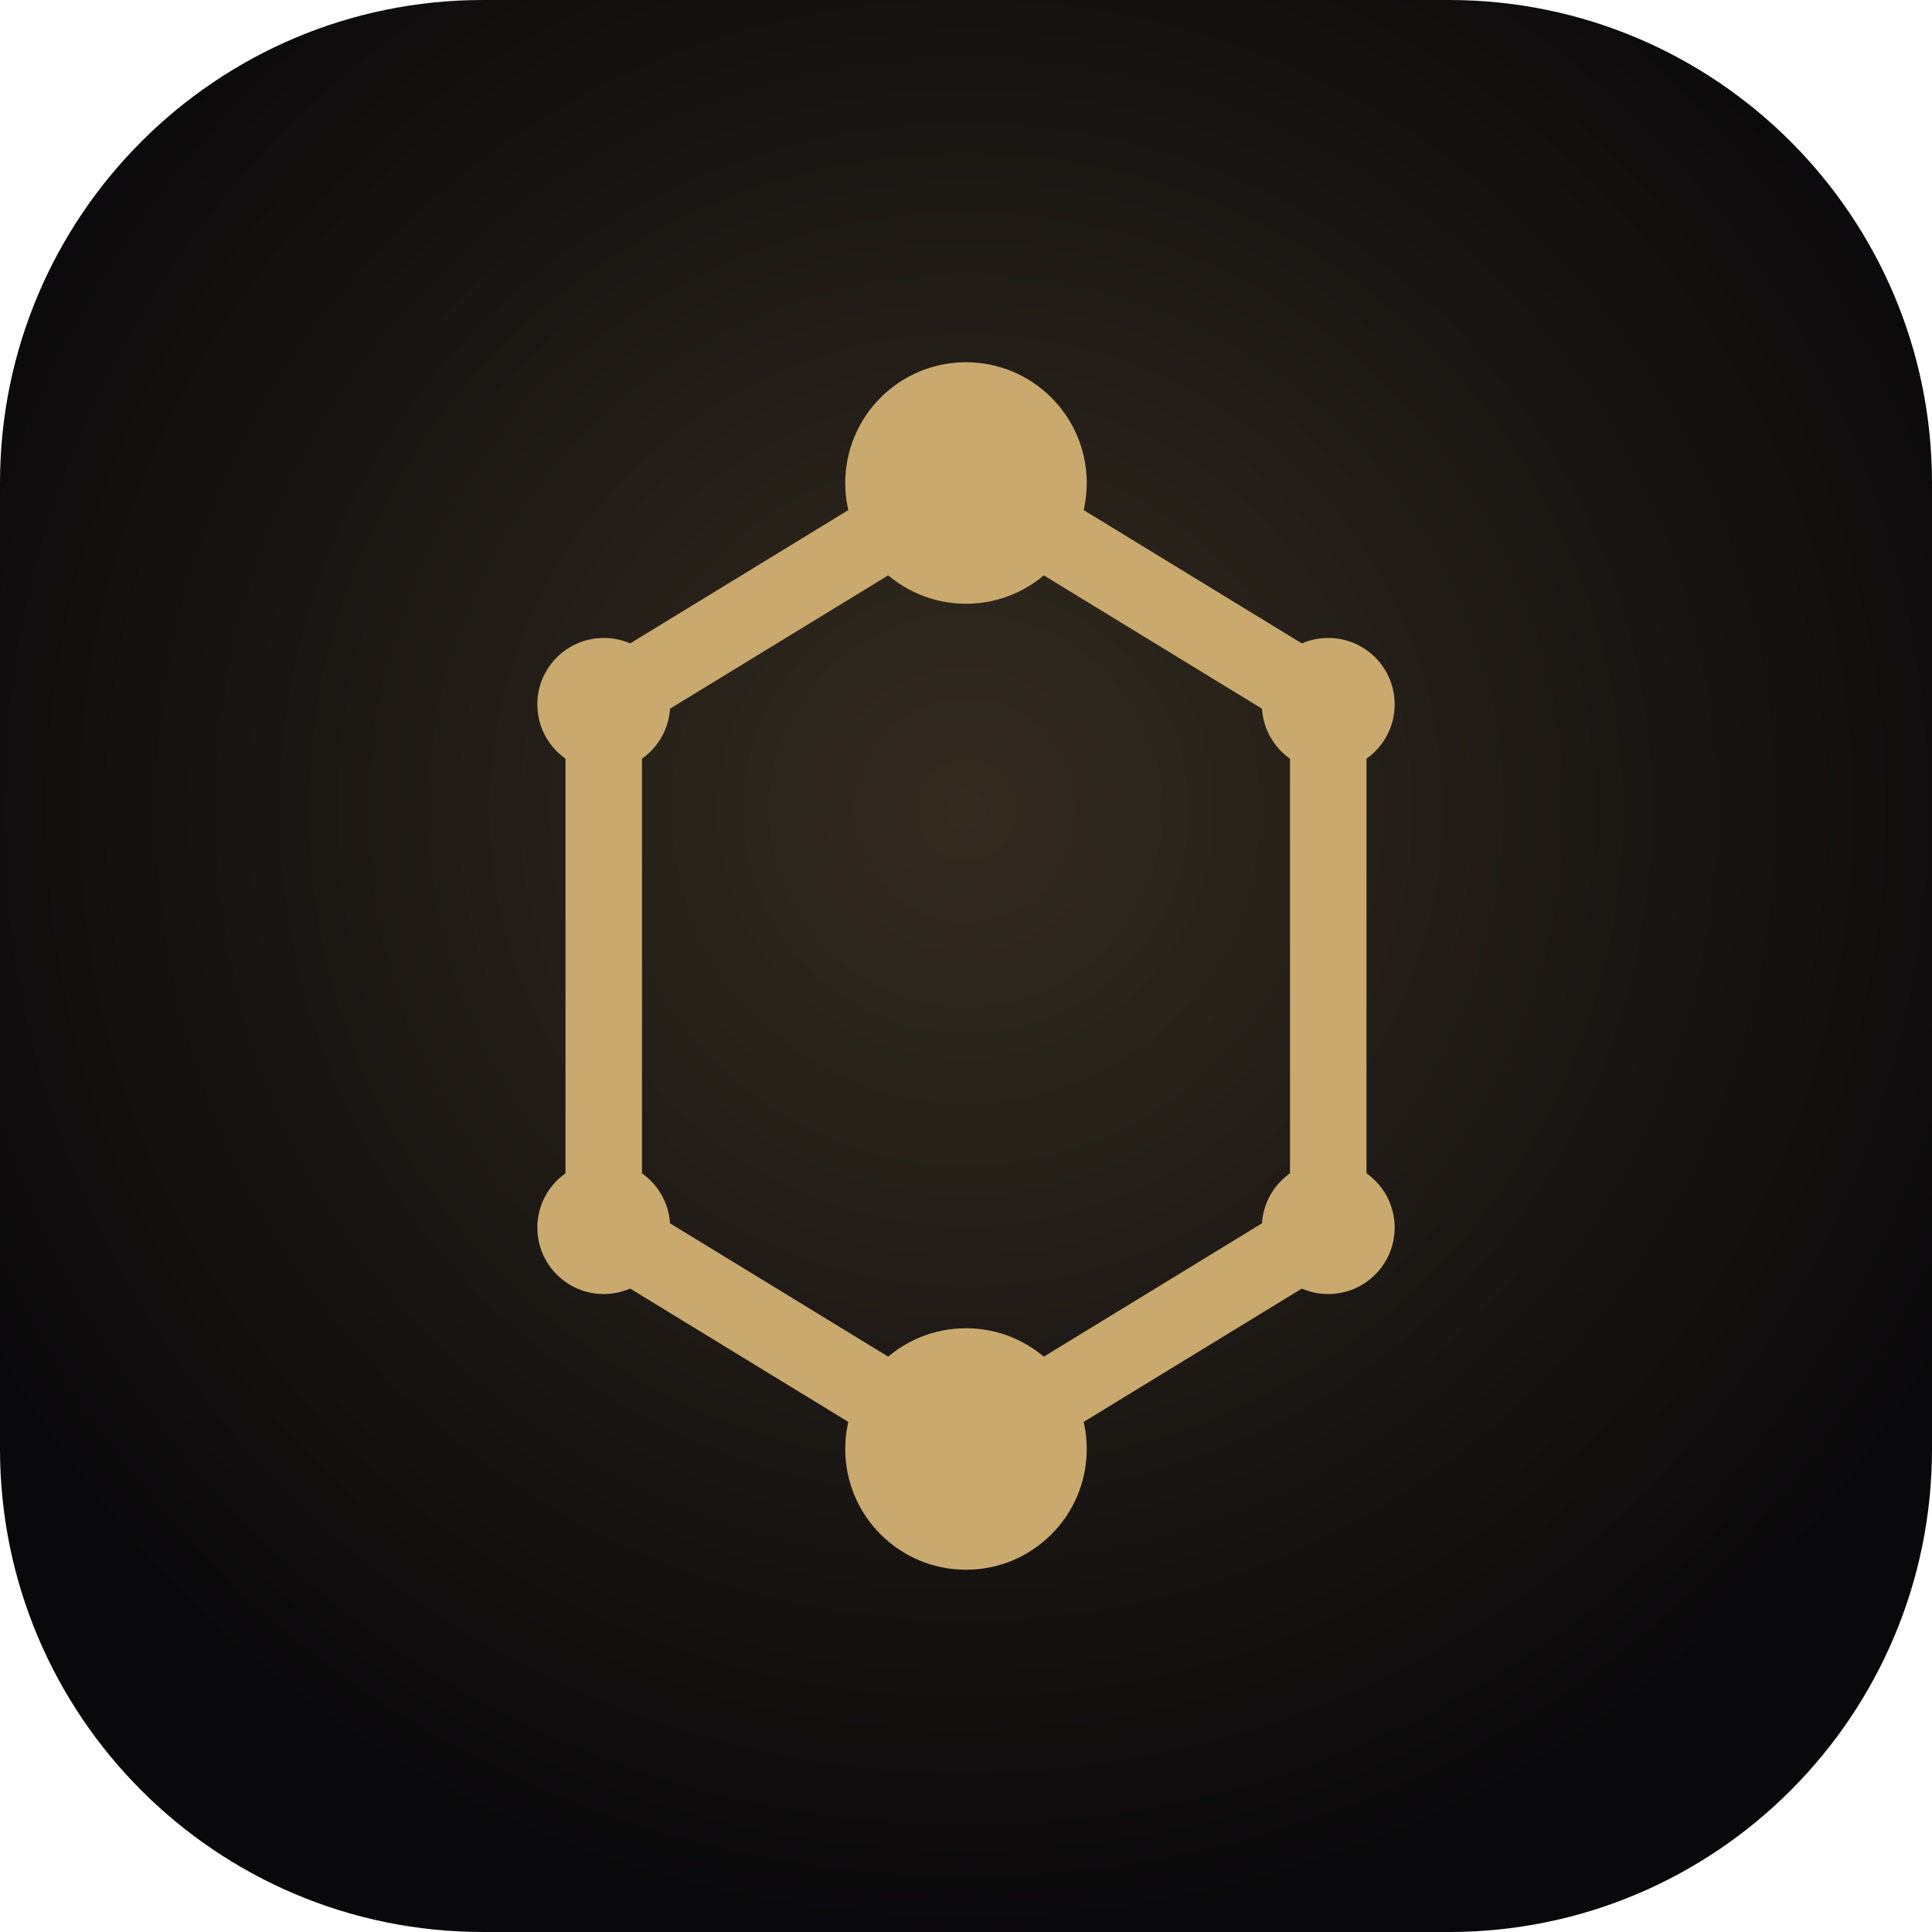
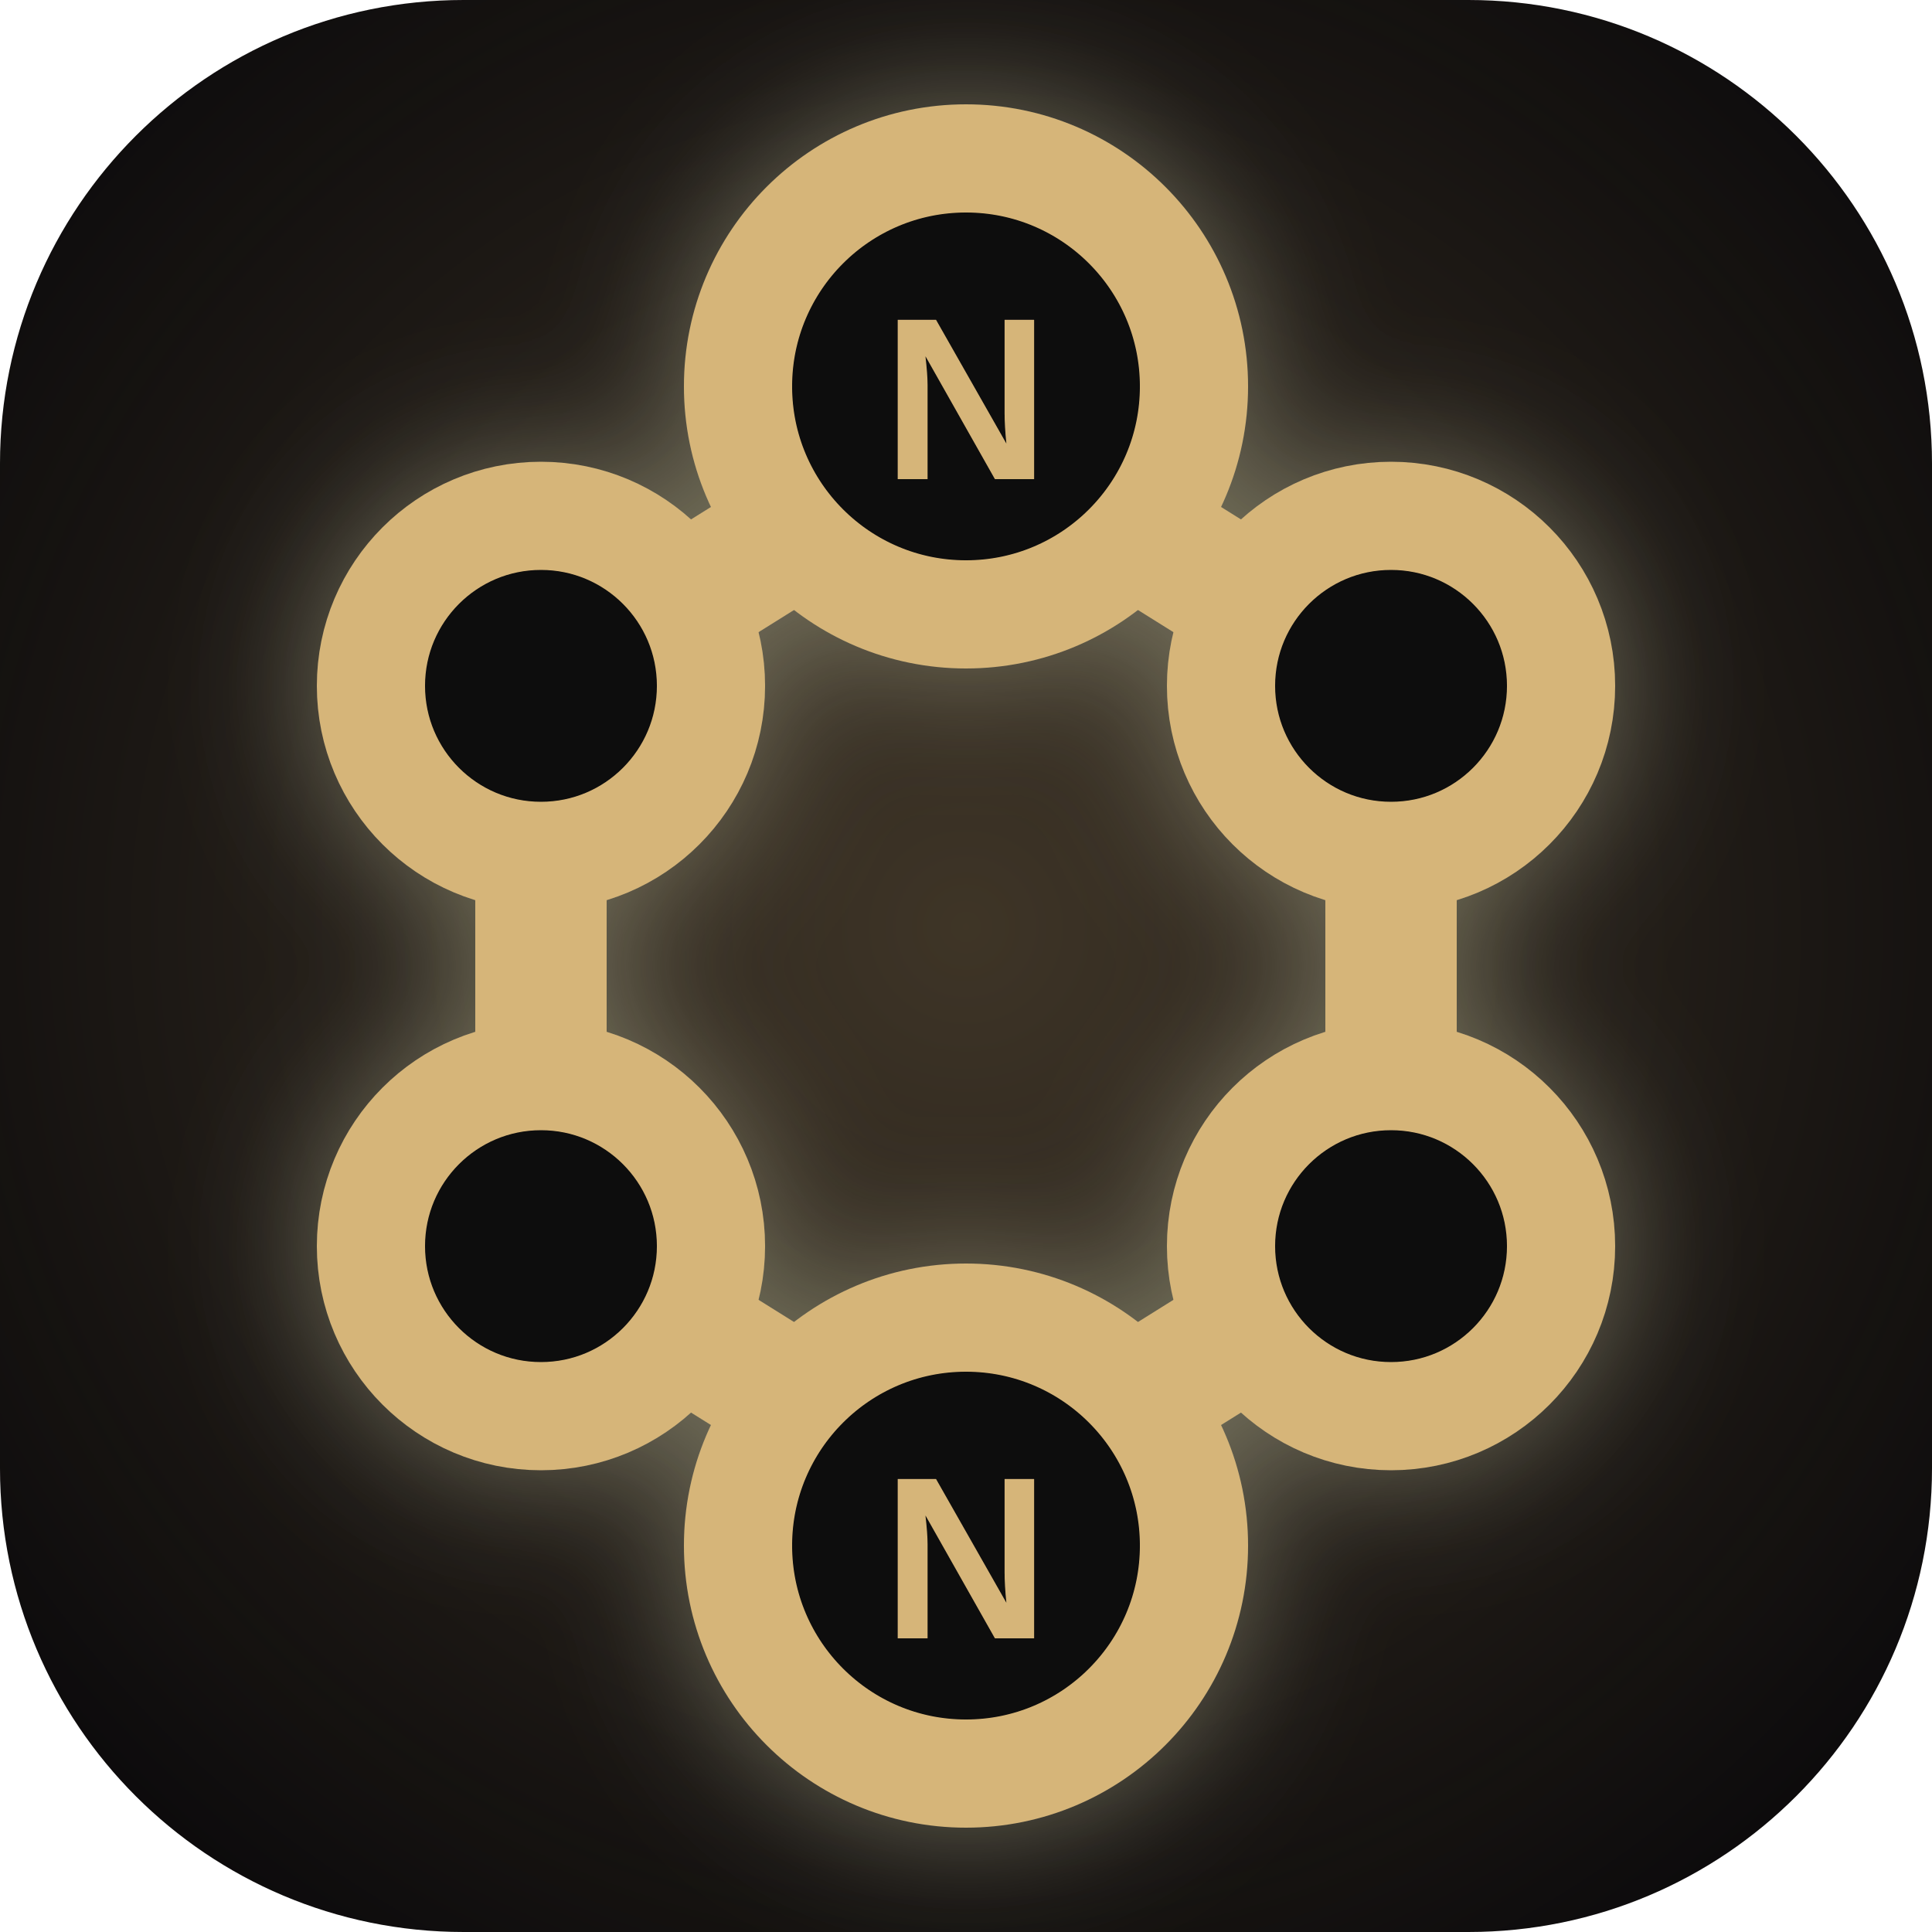
- <svg xmlns="http://www.w3.org/2000/svg" viewBox="0 0 96 96" fill="none">
-   <rect width="96" height="96" rx="24" fill="#09080A" />
+ <svg xmlns="http://www.w3.org/2000/svg" viewBox="0 0 100 100" fill="none">
+   <rect width="100" height="100" rx="24" fill="#09080A" />
  <defs>
-     <radialGradient id="iconGlow" cx="50%" cy="42%" r="58%">
-       <stop offset="0%" stop-color="rgba(201,169,110,0.22)" />
-       <stop offset="100%" stop-color="rgba(201,169,110,0)" />
+     <radialGradient id="iconGlow" cx="50%" cy="48%" r="66%">
+       <stop offset="0%" stop-color="rgba(214,181,121,0.26)" />
+       <stop offset="100%" stop-color="rgba(214,181,121,0)" />
    </radialGradient>
+     <filter id="iconBloom" x="-45%" y="-45%" width="190%" height="190%">
+       <feGaussianBlur stdDeviation="3.6" result="blur" />
+       <feColorMatrix in="blur" type="matrix" values="1 0 0 0 0.84 0 1 0 0 0.71 0 0 1 0 0.47 0 0 0 0.36 0" result="warmGlow" />
+       <feMerge>
+         <feMergeNode in="warmGlow" />
+         <feMergeNode in="SourceGraphic" />
+       </feMerge>
+     </filter>
  </defs>
-   <rect width="96" height="96" rx="24" fill="url(#iconGlow)" />
-   <g stroke="#C9A96E" stroke-linecap="round" stroke-linejoin="round" stroke-width="3.8">
-     <path d="M30 35 48 24l18 11v26L48 72 30 61V35Z" />
-   </g>
-   <g fill="#C9A96E">
-     <circle cx="48" cy="24" r="6" />
-     <circle cx="48" cy="72" r="6" />
-     <circle cx="30" cy="35" r="3.3" />
-     <circle cx="30" cy="61" r="3.3" />
-     <circle cx="66" cy="35" r="3.3" />
-     <circle cx="66" cy="61" r="3.3" />
+   <rect width="100" height="100" rx="24" fill="url(#iconGlow)" />
+   <g filter="url(#iconBloom)">
+     <line x1="34" y1="32" x2="50" y2="22" stroke="#D6B579" stroke-width="6.8" stroke-linecap="round" />
+     <line x1="66" y1="32" x2="50" y2="22" stroke="#D6B579" stroke-width="6.8" stroke-linecap="round" />
+     <line x1="28" y1="39" x2="28" y2="61" stroke="#D6B579" stroke-width="6.8" stroke-linecap="round" />
+     <line x1="72" y1="39" x2="72" y2="61" stroke="#D6B579" stroke-width="6.8" stroke-linecap="round" />
+     <line x1="34" y1="68" x2="50" y2="78" stroke="#D6B579" stroke-width="6.8" stroke-linecap="round" />
+     <line x1="66" y1="68" x2="50" y2="78" stroke="#D6B579" stroke-width="6.8" stroke-linecap="round" />
+     <circle cx="50" cy="20" r="11.8" fill="#09080A" stroke="#D6B579" stroke-width="5.6" />
+     <circle cx="50" cy="80" r="11.8" fill="#09080A" stroke="#D6B579" stroke-width="5.6" />
+     <circle cx="28" cy="35.5" r="8.8" fill="#09080A" stroke="#D6B579" stroke-width="5.6" />
+     <circle cx="72" cy="35.5" r="8.8" fill="#09080A" stroke="#D6B579" stroke-width="5.6" />
+     <circle cx="28" cy="64.5" r="8.8" fill="#09080A" stroke="#D6B579" stroke-width="5.6" />
+     <circle cx="72" cy="64.5" r="8.8" fill="#09080A" stroke="#D6B579" stroke-width="5.6" />
+     <text x="50" y="24.8" text-anchor="middle" font-family="DM Sans, Arial, sans-serif" font-size="12" font-weight="700" fill="#D6B579">N</text>
+     <text x="50" y="84.8" text-anchor="middle" font-family="DM Sans, Arial, sans-serif" font-size="12" font-weight="700" fill="#D6B579">N</text>
  </g>
</svg>
